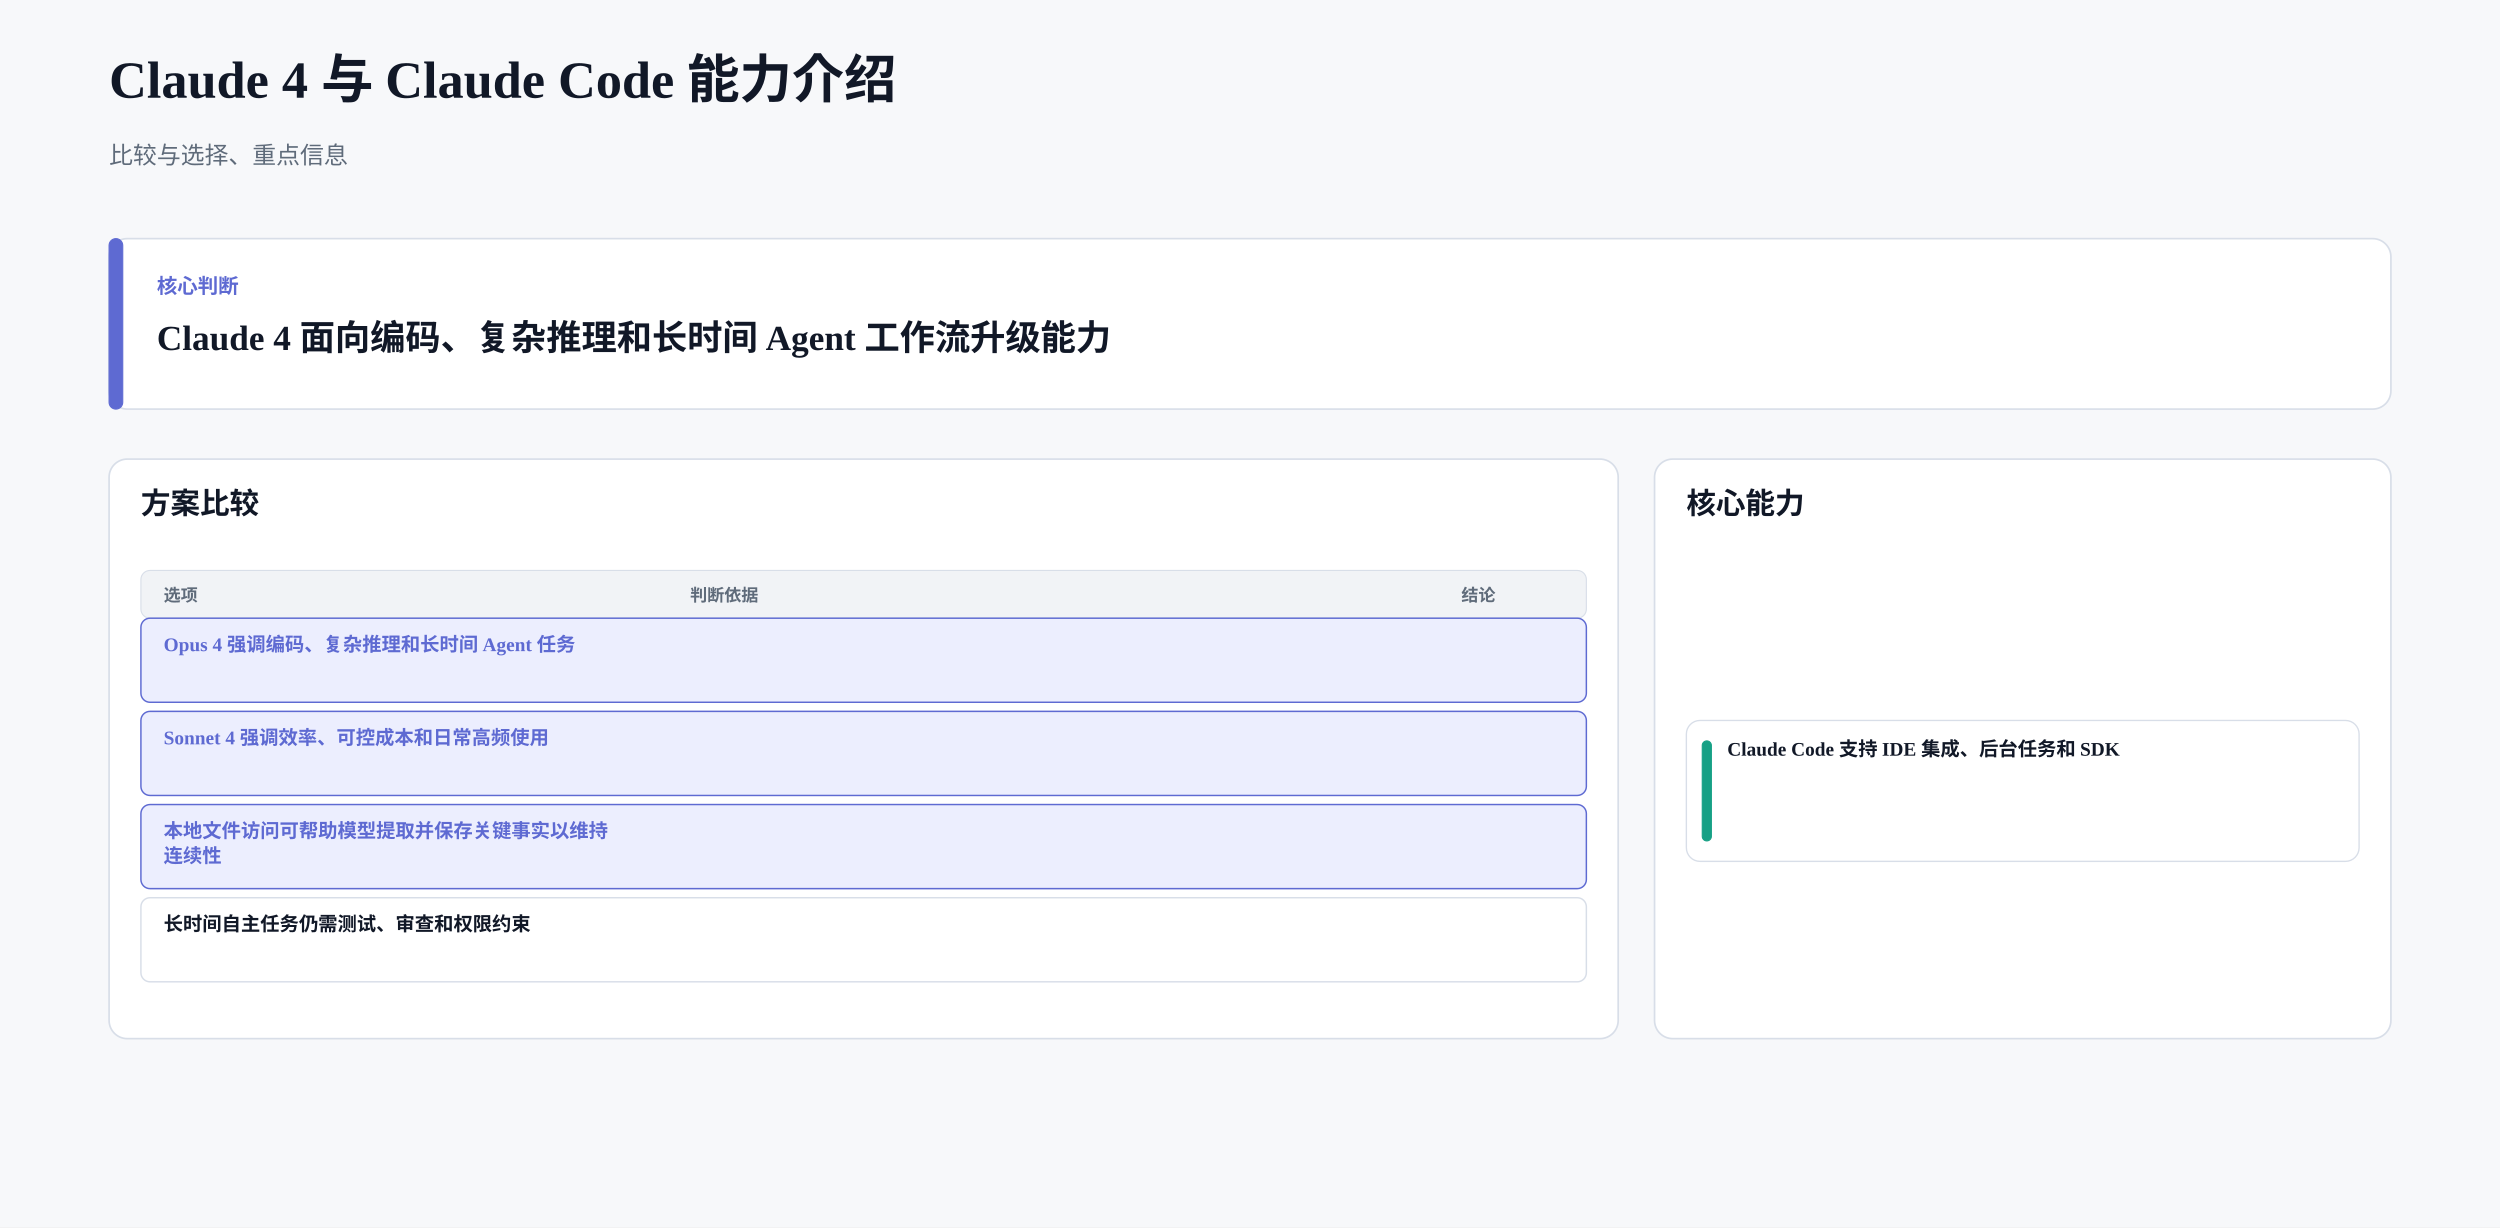
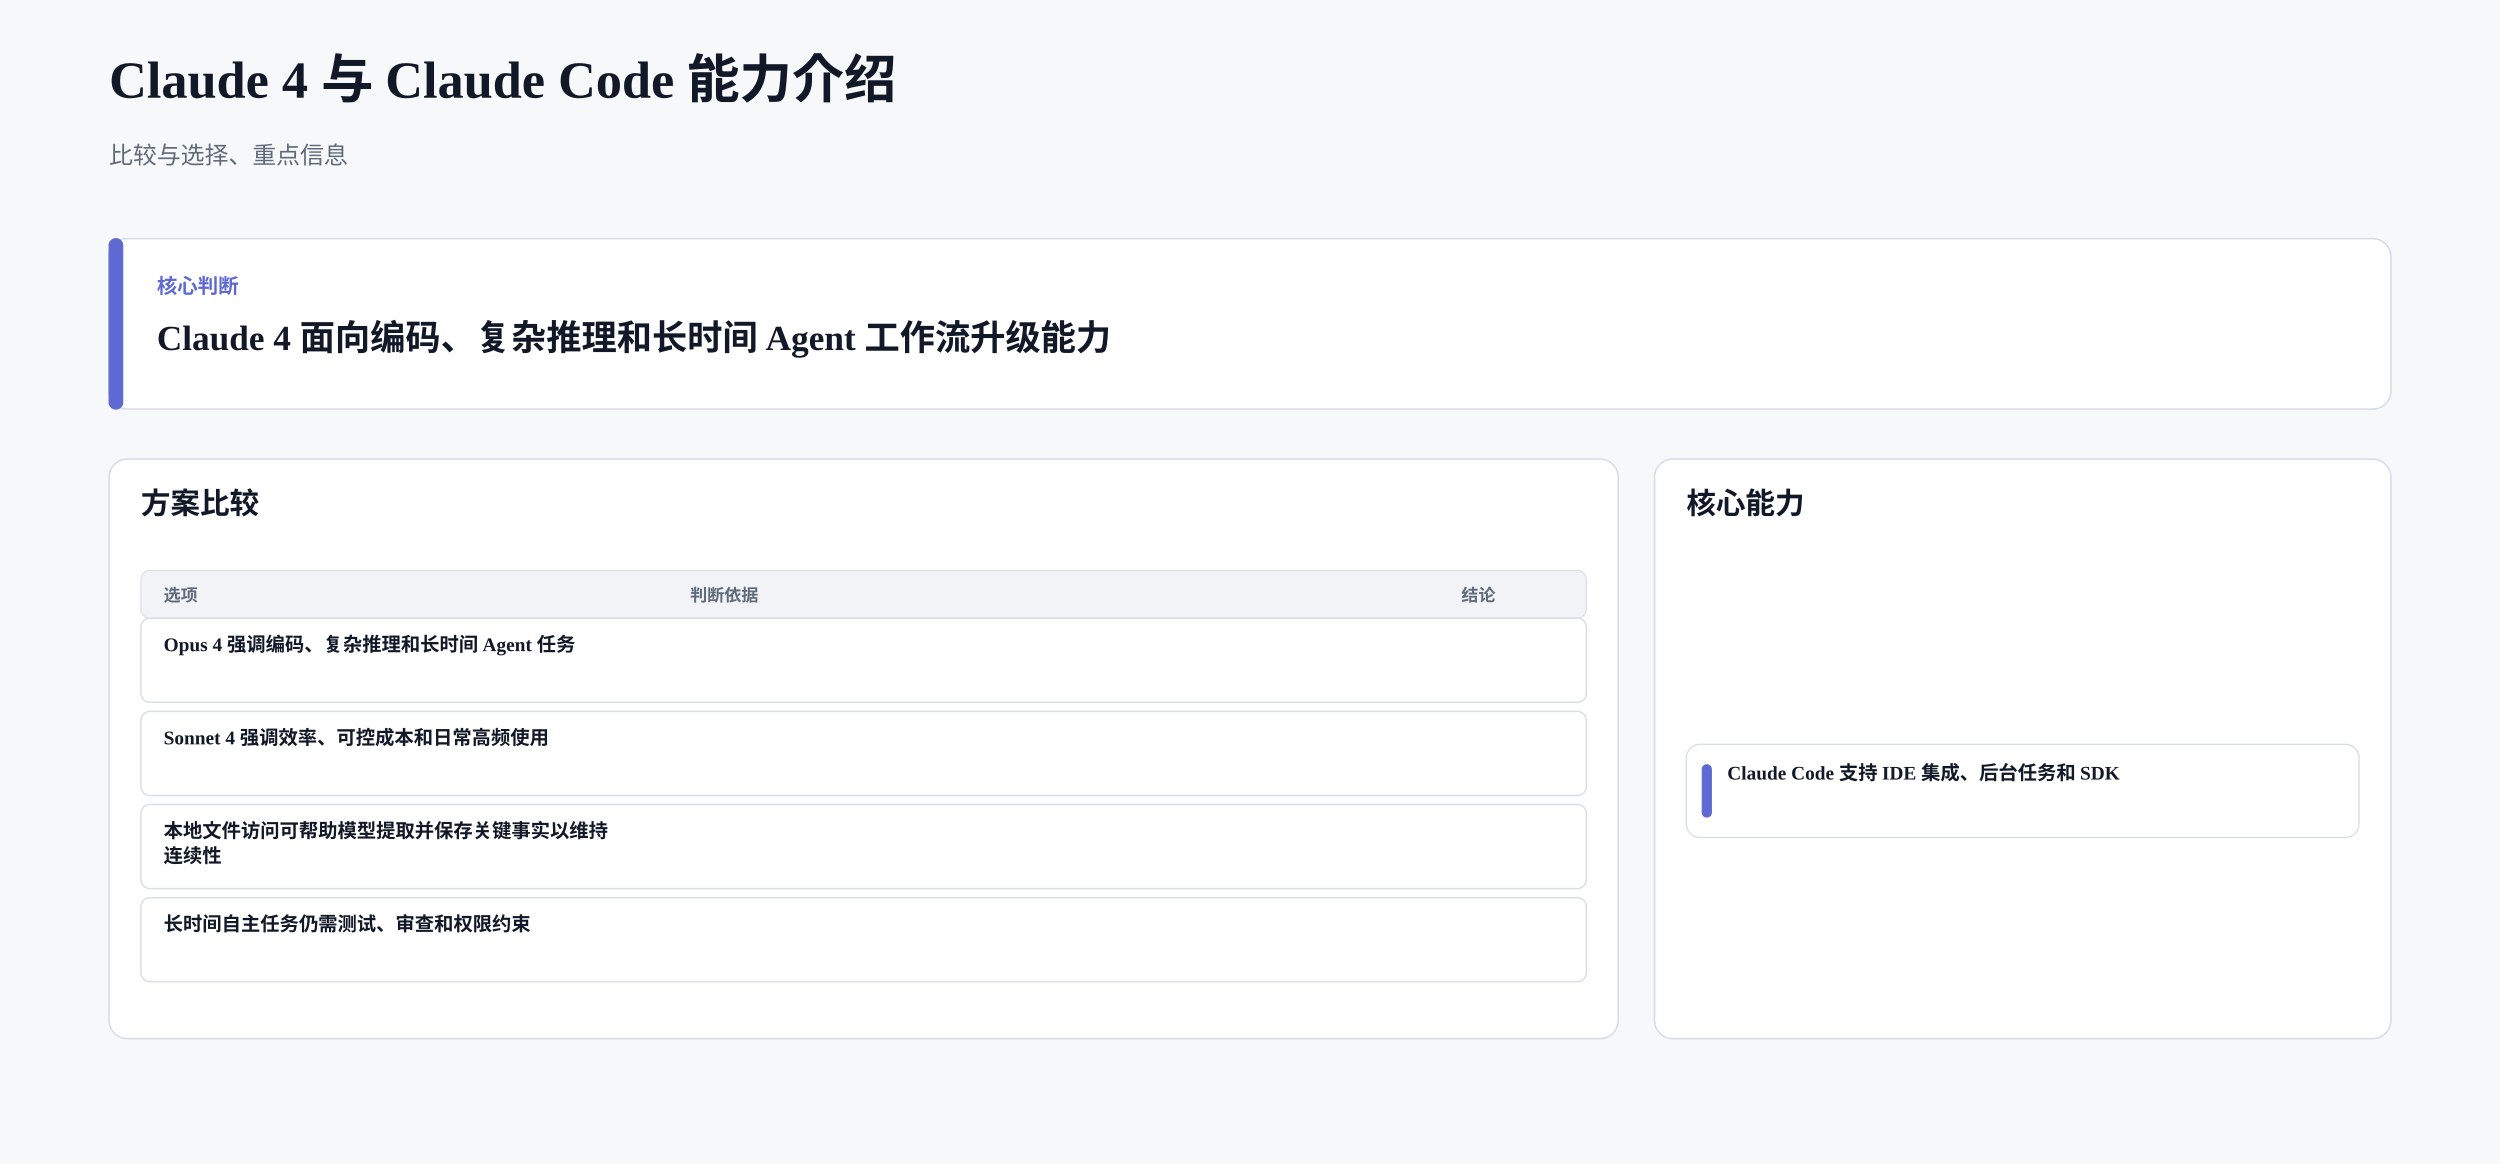
- <svg xmlns="http://www.w3.org/2000/svg" width="2200" height="1080" viewBox="0 0 2200 1080" data-layout-engine="v4" data-layout="expression-canvas" data-pipeline-version="4.4" data-expression-mode="narrative-map" data-page-skeleton="multi-line-comparison">
-   <rect x="0" y="0" width="2200" height="1080" rx="0" fill="#F7F8FA" stroke="#F7F8FA" stroke-width="0" />
+ <svg xmlns="http://www.w3.org/2000/svg" width="2200" height="1024" viewBox="0 0 2200 1024" data-layout-engine="v4" data-layout="expression-canvas" data-pipeline-version="4.4" data-expression-mode="narrative-map" data-page-skeleton="multi-line-comparison">
+   <rect x="0" y="0" width="2200" height="1024" rx="0" fill="#F7F8FA" stroke="#F7F8FA" stroke-width="0" />
  <g>
    <g data-v43-block="title" data-block-type="title" data-x="96" data-y="40" data-width="2008" data-height="170" data-column="full">
      <text x="96" y="86" font-size="46" fill="#111827" font-weight="700">
        <tspan x="96" dy="0">Claude 4 与 Claude Code 能力介绍</tspan>
      </text>
      <text x="96" y="144" font-size="21" fill="#5F6B7A" font-weight="500">
        <tspan x="96" dy="0">比较与选择、重点信息</tspan>
      </text>
    </g>
    <g data-v43-block="statement" data-block-type="statement" data-x="96" data-y="210" data-width="2008" data-height="150" data-column="full">
      <rect x="96" y="210" width="2008" height="150" rx="16" fill="#FFFFFF" stroke="#D8DEE8" stroke-width="1.5" />
      <rect x="96" y="210" width="12" height="150" rx="6" fill="#5E6AD2" stroke="#5E6AD2" stroke-width="1" />
      <text x="138" y="258" font-size="18" fill="#5E6AD2" font-weight="700">
        <tspan x="138" dy="0">核心判断</tspan>
      </text>
      <text x="138" y="308" font-size="31" fill="#111827" font-weight="700">
        <tspan x="138" dy="0">Claude 4 面向编码、复杂推理和长时间 Agent 工作流升级能力</tspan>
      </text>
    </g>
    <g data-v43-block="decision-matrix-1" data-block-type="decision-matrix" data-x="96" data-y="404" data-width="1328" data-height="510" data-column="left" data-row="0" data-span="8" data-row-alignment="filled" data-offset-span="0" data-density="dense" data-preferred-width="2008" data-text-units="103" data-item-count="4" data-item-layout="rows" data-layout-reason="tabular-comparison">
      <rect x="96" y="404" width="1328" height="510" rx="16" fill="#FFFFFF" stroke="#D8DEE8" stroke-width="1.5" data-v4-block-card="true" />
      <text x="124" y="452" font-size="26" fill="#111827" font-weight="700">
        <tspan x="124" dy="0">方案比较</tspan>
      </text>
      <rect x="124" y="502" width="1272" height="42" rx="8" fill="#F1F3F6" stroke="#D8DEE8" stroke-width="1" />
      <text x="144" y="529" font-size="15" fill="#5F6B7A" font-weight="700">
        <tspan x="144" dy="0">选项</tspan>
      </text>
      <text x="607.36" y="529" font-size="15" fill="#5F6B7A" font-weight="700">
        <tspan x="607.36" dy="0">判断依据</tspan>
      </text>
      <text x="1286" y="529" font-size="15" fill="#5F6B7A" font-weight="700">
        <tspan x="1286" dy="0">结论</tspan>
      </text>
-       <rect x="124" y="544" width="1272" height="74" rx="8" fill="#ECEEFE" stroke="#5E6AD2" stroke-width="1.3" />
-       <text x="144" y="573" font-size="17" fill="#5E6AD2" font-weight="700">
+       <rect x="124" y="544" width="1272" height="74" rx="8" fill="#FFFFFF" stroke="#D8DEE8" stroke-width="1.3" />
+       <text x="144" y="573" font-size="17" fill="#111827" font-weight="700">
        <tspan x="144" dy="0">Opus 4 强调编码、复杂推理和长时间 Agent 任务</tspan>
      </text>
-       <rect x="124" y="626" width="1272" height="74" rx="8" fill="#ECEEFE" stroke="#5E6AD2" stroke-width="1.3" />
-       <text x="144" y="655" font-size="17" fill="#5E6AD2" font-weight="700">
+       <rect x="124" y="626" width="1272" height="74" rx="8" fill="#FFFFFF" stroke="#D8DEE8" stroke-width="1.3" />
+       <text x="144" y="655" font-size="17" fill="#111827" font-weight="700">
        <tspan x="144" dy="0">Sonnet 4 强调效率、可控成本和日常高频使用</tspan>
      </text>
-       <rect x="124" y="708" width="1272" height="74" rx="8" fill="#ECEEFE" stroke="#5E6AD2" stroke-width="1.3" />
-       <text x="144" y="737" font-size="17" fill="#5E6AD2" font-weight="700">
+       <rect x="124" y="708" width="1272" height="74" rx="8" fill="#FFFFFF" stroke="#D8DEE8" stroke-width="1.3" />
+       <text x="144" y="737" font-size="17" fill="#111827" font-weight="700">
        <tspan x="144" dy="0">本地文件访问可帮助模型提取并保存关键事实以维持</tspan>
        <tspan x="144" dy="22">连续性</tspan>
      </text>
      <rect x="124" y="790" width="1272" height="74" rx="8" fill="#FFFFFF" stroke="#D8DEE8" stroke-width="1.3" />
      <text x="144" y="819" font-size="17" fill="#111827" font-weight="700">
        <tspan x="144" dy="0">长时间自主任务仍需测试、审查和权限约束</tspan>
      </text>
    </g>
    <g data-v43-block="status-board-2" data-block-type="status-board" data-x="1456" data-y="404" data-width="648" data-height="510" data-column="right" data-component-variant="status-grid" data-row="0" data-span="4" data-row-alignment="filled" data-offset-span="0" data-density="sparse" data-preferred-width="648" data-text-units="35" data-item-count="1" data-item-layout="rows" data-layout-reason="compact-status-items">
      <rect x="1456" y="404" width="648" height="510" rx="16" fill="#FFFFFF" stroke="#D8DEE8" stroke-width="1.5" data-v4-block-card="true" />
      <text x="1484" y="452" font-size="26" fill="#111827" font-weight="700">
        <tspan x="1484" dy="0">核心能力</tspan>
      </text>
-       <rect x="1484" y="634" width="592" height="124" rx="12" fill="#FFFFFF" stroke="#D8DEE8" stroke-width="1.2" />
-       <rect x="1498" y="652" width="8" height="88" rx="4" fill="#16A085" stroke="#16A085" stroke-width="1" />
-       <text x="1520" y="665" font-size="17" fill="#111827" font-weight="700">
+       <rect x="1484" y="655" width="592" height="82" rx="12" fill="#FFFFFF" stroke="#D8DEE8" stroke-width="1.2" />
+       <rect x="1498" y="673" width="8" height="46" rx="4" fill="#5E6AD2" stroke="#5E6AD2" stroke-width="1" />
+       <text x="1520" y="686" font-size="17" fill="#111827" font-weight="700">
        <tspan x="1520" dy="0">Claude Code 支持 IDE 集成、后台任务和 SDK</tspan>
      </text>
    </g>
  </g>
</svg>
